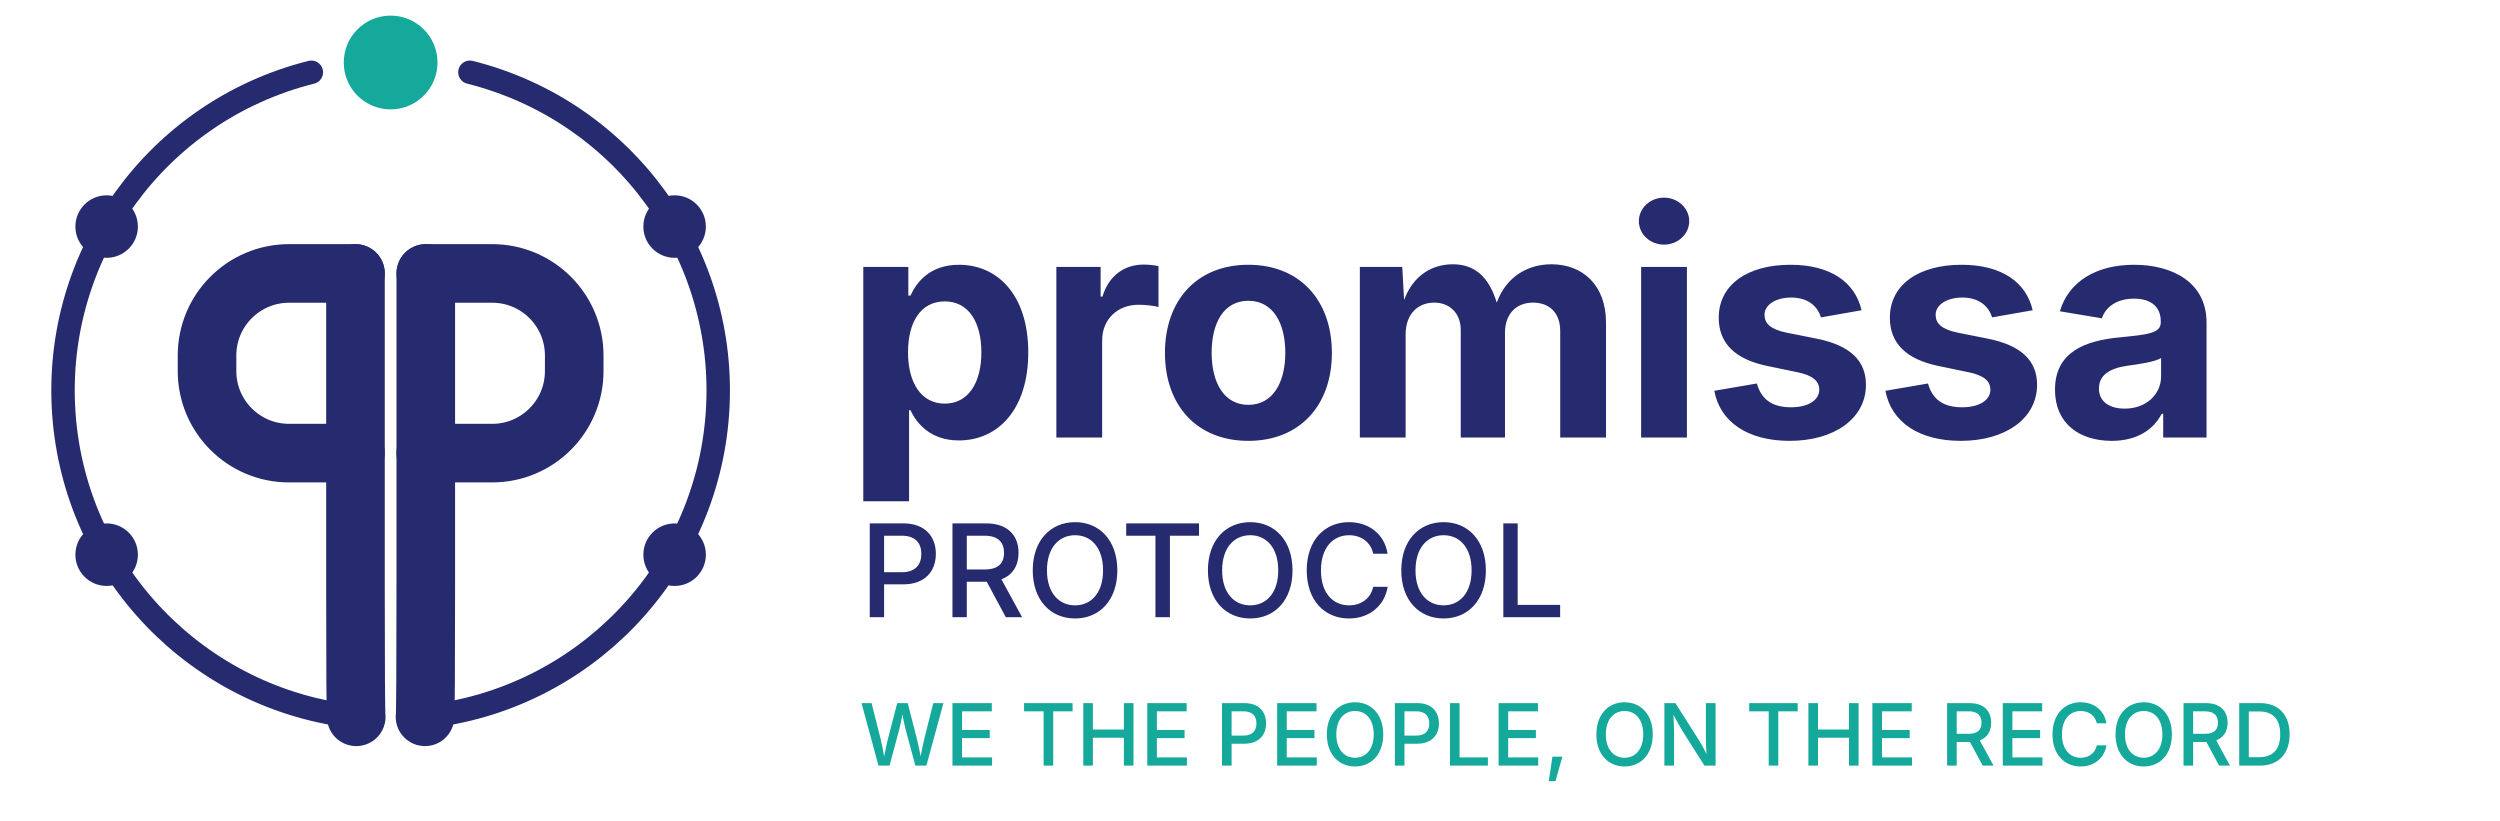
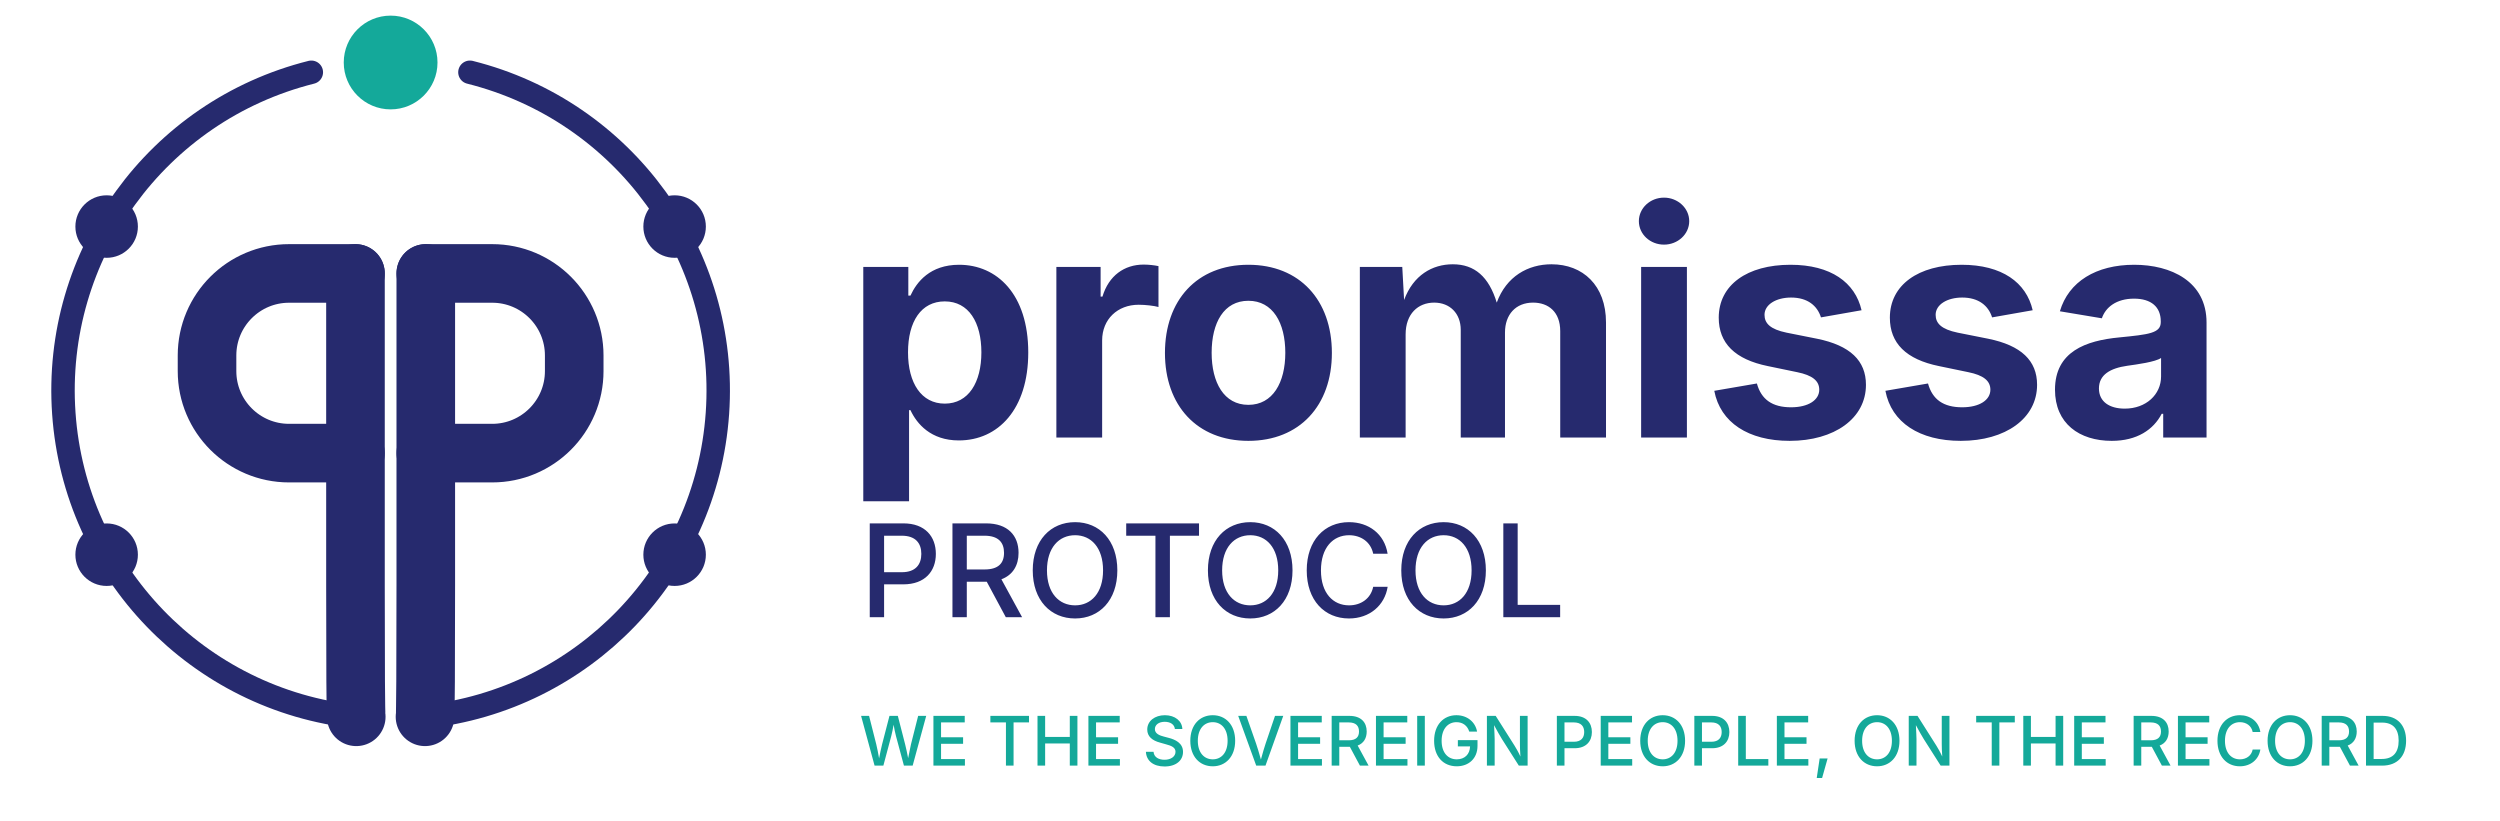
<svg xmlns="http://www.w3.org/2000/svg" viewBox="0 0 640 210">
  <g fill="none" stroke="#262a6e" stroke-width="15" stroke-linecap="round">
    <path d="M91 70 V150 Q91 182 91.2 183.5" />
    <path d="M109 70 V150 Q109 182 108.8 183.5" />
  </g>
  <g fill="none" stroke="#262a6e" stroke-width="6" stroke-linecap="round">
    <path d="M91.2 183.5 A84 84 0 0 1 79.7 18.5" />
    <path d="M108.8 183.5 A84 84 0 0 0 120.3 18.5" />
  </g>
  <g fill="none" stroke="#262a6e" stroke-width="15" stroke-linecap="round" stroke-linejoin="round">
    <path d="M91 70 H74 A21 21 0 0 0 53 91 V95 A21 21 0 0 0 74 116 H91" />
    <path d="M109 70 H126 A21 21 0 0 1 147 91 V95 A21 21 0 0 1 126 116 H109" />
  </g>
  <circle cx="172.7" cy="58.0" r="8" fill="#262a6e" />
  <circle cx="172.7" cy="142.0" r="8" fill="#262a6e" />
  <circle cx="27.3" cy="142.0" r="8" fill="#262a6e" />
  <circle cx="27.3" cy="58.0" r="8" fill="#262a6e" />
  <circle cx="100.0" cy="16.0" r="12" fill="#14a99a" />
  <text x="216" y="112" font-family="Inter, Helvetica Neue, Helvetica, Arial, sans-serif" font-size="80" font-weight="700" letter-spacing="-1" textLength="400" lengthAdjust="spacingAndGlyphs" fill="#262a6e">promissa</text>
  <text x="220" y="158" font-family="Inter, Helvetica Neue, Helvetica, Arial, sans-serif" font-size="33" font-weight="500" textLength="394" lengthAdjust="spacing" fill="#262a6e">PROTOCOL</text>
-   <text x="220" y="196" font-family="Inter, Helvetica Neue, Helvetica, Arial, sans-serif" font-size="22" font-weight="500" textLength="394" lengthAdjust="spacing" fill="#14a99a">WE THE PEOPLE, ON THE RECORD</text>
+   <text x="220" y="196" font-family="Inter, Helvetica Neue, Helvetica, Arial, sans-serif" font-size="17.5" font-weight="500" textLength="394" lengthAdjust="spacing" fill="#14a99a">WE THE SOVEREIGN PEOPLE, ON THE RECORD</text>
</svg>
